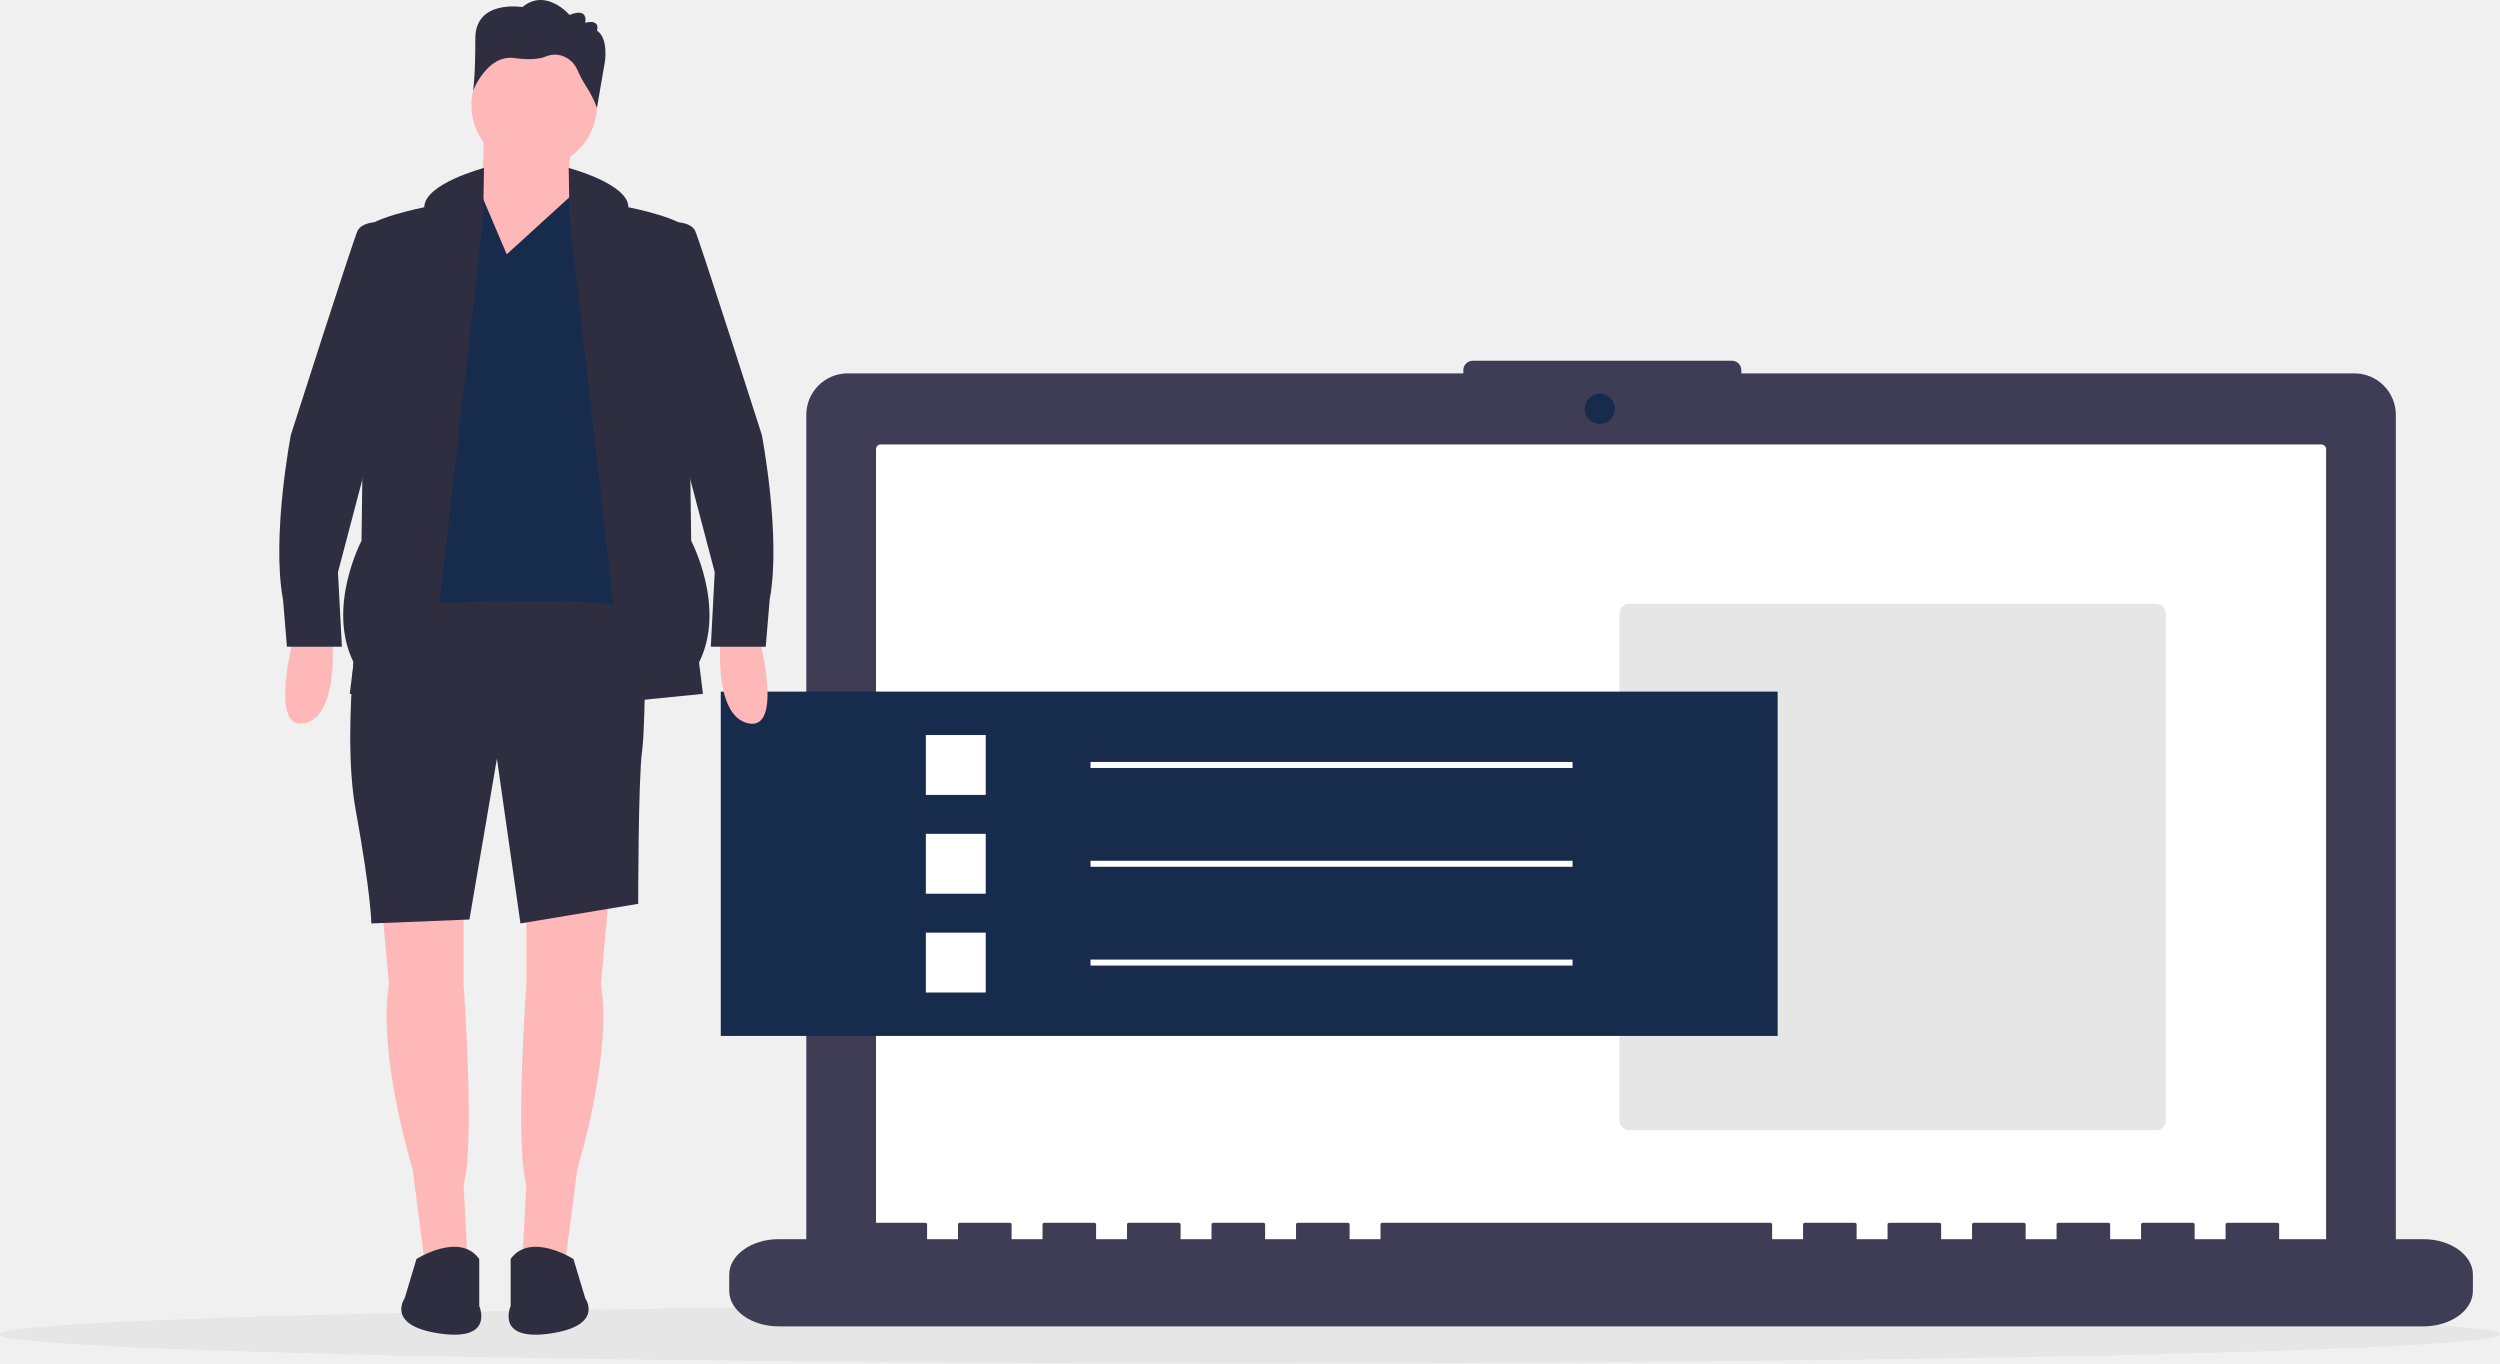
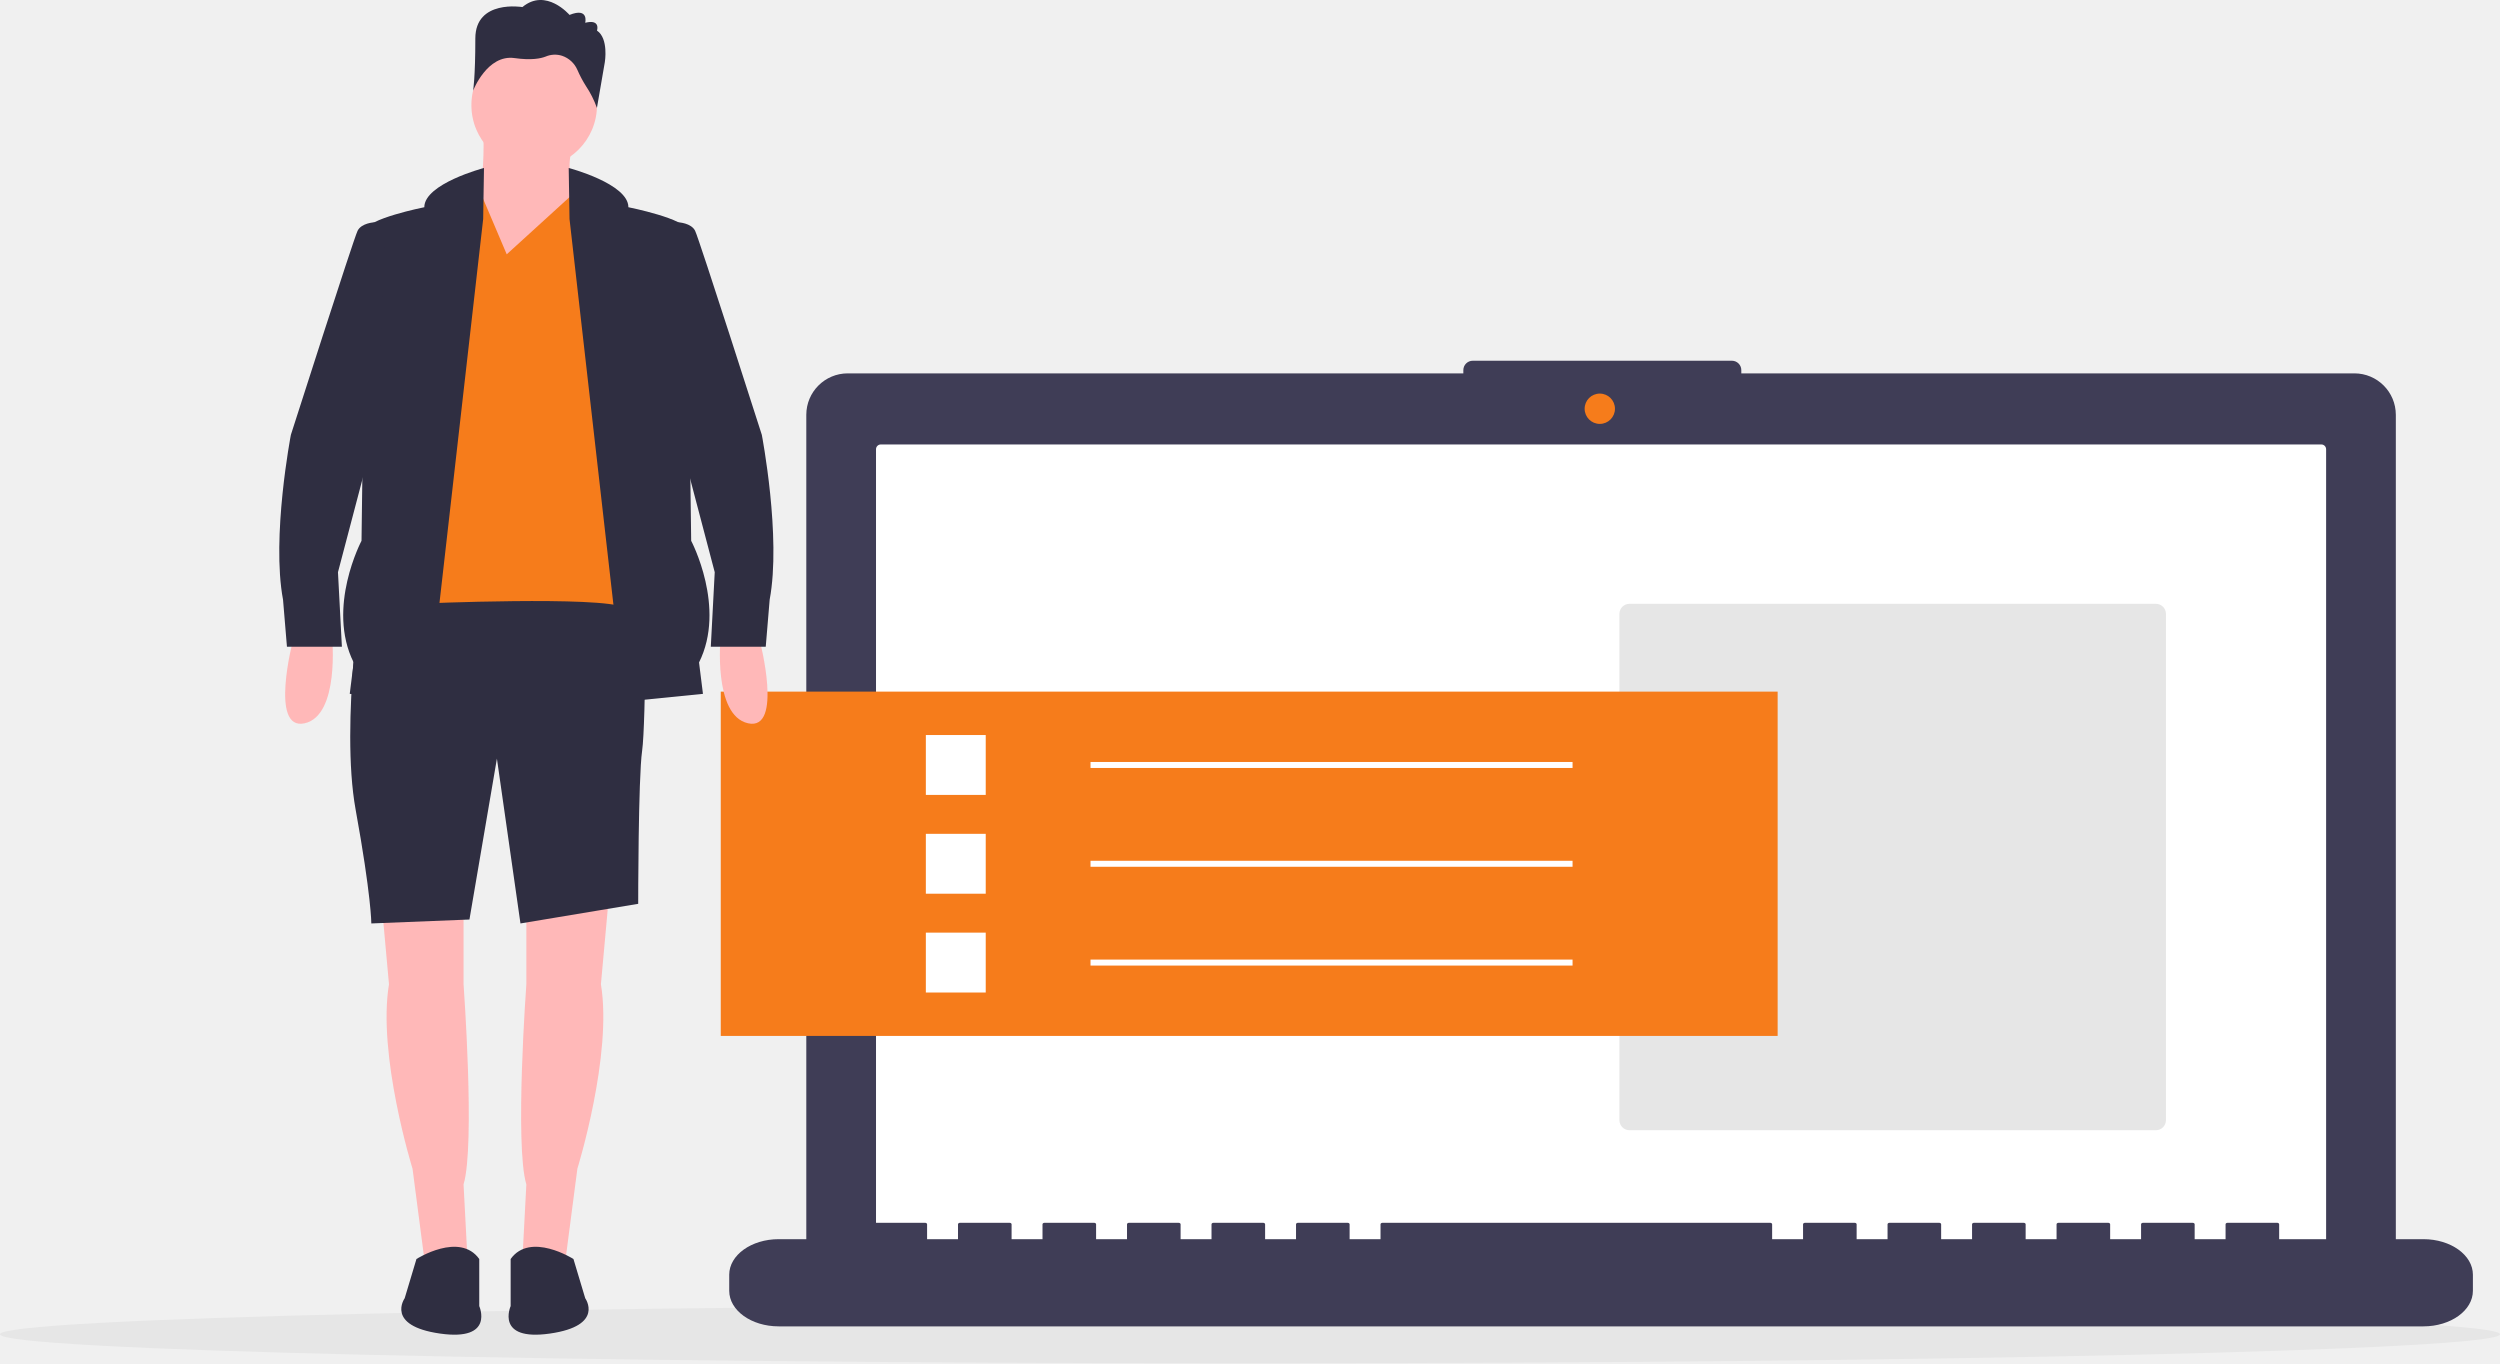
<svg xmlns="http://www.w3.org/2000/svg" id="afc017fa-71c4-4ea6-a0c5-62cd2df9d074" data-name="Layer 1" width="885.358" height="482.802" viewBox="0 0 885.358 482.802">
  <ellipse cx="442.679" cy="472.519" rx="442.679" ry="10.282" fill="#e6e6e6" />
  <path d="M991.101,340.824H773.996v-1.137a3.338,3.338,0,0,0-3.338-3.338H678.89a3.338,3.338,0,0,0-3.338,3.338v1.137H457.552a14.686,14.686,0,0,0-14.686,14.686V652.793a14.686,14.686,0,0,0,14.686,14.686H991.101a14.686,14.686,0,0,0,14.686-14.686V355.509A14.686,14.686,0,0,0,991.101,340.824Z" transform="translate(-157.3212 -208.5992)" fill="#3f3d56" />
  <path d="M469.231,366a1.695,1.695,0,0,0-1.676,1.71v287.689a1.695,1.695,0,0,0,1.676,1.71H979.422a1.695,1.695,0,0,0,1.676-1.71v-287.689A1.695,1.695,0,0,0,979.422,366Z" transform="translate(-157.3212 -208.5992)" fill="#fff" />
-   <circle cx="566.558" cy="144.754" r="5.37" fill="#172b4d" />
+   <circle cx="566.558" cy="144.754" r="5.37" fill="#f67c1b" />
  <path d="M1015.565,647.443H964.47V642.166c0-.29-.327-.525-.73-.525H946.222c-.403,0-.73.235-.73.525v5.277H934.544V642.166c0-.29-.327-.525-.73-.525H916.296c-.403,0-.73.235-.73.525v5.277H904.617V642.166c0-.29-.327-.525-.73-.525H886.369c-.403,0-.73.235-.73.525v5.277h-10.949V642.166c0-.29-.327-.525-.73-.525H856.442c-.403,0-.73.235-.73.525v5.277H844.763V642.166c0-.29-.327-.525-.73-.525H826.515c-.403,0-.73.235-.73.525v5.277H814.837V642.166c0-.29-.327-.525-.73-.525H796.589c-.403,0-.73.235-.73.525v5.277H784.91V642.166c0-.29-.327-.525-.73-.525H646.955c-.403,0-.73.235-.73.525v5.277H635.277V642.166c0-.29-.327-.525-.73-.525H617.029c-.403,0-.73.235-.73.525v5.277h-10.949V642.166c0-.29-.327-.525-.73-.525H587.102c-.403,0-.73.235-.73.525v5.277H575.423V642.166c0-.29-.327-.525-.73-.525H557.175c-.403,0-.73.235-.73.525v5.277H545.496V642.166c0-.29-.327-.525-.73-.525H527.248c-.403,0-.73.235-.73.525v5.277h-10.949V642.166c0-.29-.327-.525-.73-.525H497.322c-.403,0-.73.235-.73.525v5.277H485.643V642.166c0-.29-.327-.525-.73-.525H467.395c-.403,0-.73.235-.73.525v5.277h-33.576c-9.675,0-17.518,5.638-17.518,12.593v5.694c0,6.955,7.843,12.593,17.518,12.593H1015.565c9.675,0,17.518-5.638,17.518-12.593v-5.694C1033.083,653.081,1025.24,647.443,1015.565,647.443Z" transform="translate(-157.3212 -208.5992)" fill="#3f3d56" />
  <rect x="573.506" y="213.837" width="193.548" height="186.423" rx="3.562" fill="#e6e6e6" />
  <path d="M328.435,254.187a120.058,120.058,0,0,1-1.39,25.017s-9.729,22.238,1.39,31.967S360.402,281.984,360.402,281.984c-1.442-8.634-2.273-16.751,0-22.238Z" transform="translate(-157.3212 -208.5992)" fill="#ffb8b8" />
  <path d="M343.724,526.598v30.577s-4.17,56.984,0,70.882l-1.39,26.407h15.288l4.17-31.967s12.509-40.306,8.339-65.323l2.78-30.577Z" transform="translate(-157.3212 -208.5992)" fill="#ffb8b8" />
  <path d="M321.486,526.598v30.577s4.17,56.984,0,70.882l1.39,26.407H307.588l-4.17-31.967s-12.509-40.306-8.339-65.323l-2.78-30.577Z" transform="translate(-157.3212 -208.5992)" fill="#ffb8b8" />
  <path d="M286.045,411.935s-8.339,52.814-2.78,83.391,5.559,40.306,5.559,40.306l34.746-1.39L333.3,477.258l8.339,58.374,41.696-6.949s0-44.475,1.39-54.204,1.39-65.323,1.39-65.323Z" transform="translate(-157.3212 -208.5992)" fill="#2f2e41" />
  <path d="M360.402,654.464s-15.288-9.729-22.238,0v16.678s-5.559,12.509,13.899,9.729,12.509-12.509,12.509-12.509Z" transform="translate(-157.3212 -208.5992)" fill="#2f2e41" />
  <path d="M304.808,654.464s15.288-9.729,22.238,0v16.678s5.559,12.509-13.899,9.729-12.509-12.509-12.509-12.509Z" transform="translate(-157.3212 -208.5992)" fill="#2f2e41" />
  <circle cx="189.182" cy="37.249" r="22.238" fill="#ffb8b8" />
-   <path d="M336.775,298.662l-9.56-22.494-9.898,4.426L304.808,352.866l1.39,69.493s63.933-2.78,72.272,1.39-9.729-136.205-9.729-136.205l-8.339-10.402Z" transform="translate(-157.3212 -208.5992)" fill="#172b4d" />
+   <path d="M336.775,298.662l-9.56-22.494-9.898,4.426L304.808,352.866l1.39,69.493s63.933-2.78,72.272,1.39-9.729-136.205-9.729-136.205l-8.339-10.402Z" transform="translate(-157.3212 -208.5992)" fill="#f67c1b" />
  <path d="M328.724,268.086s-21.136,5.559-21.136,13.899c0,0-20.848,4.17-20.848,8.339s-1.39,109.798-1.39,109.798-12.509,23.627-2.78,43.085l-1.39,11.119,27.797,2.78,19.458-170.952Z" transform="translate(-157.3212 -208.5992)" fill="#2f2e41" />
  <path d="M358.724,268.086s21.136,5.559,21.136,13.899c0,0,20.848,4.17,20.848,8.339s1.39,109.798,1.39,109.798,12.509,23.627,2.78,43.085l1.39,11.119-27.797,2.78-19.458-170.952Z" transform="translate(-157.3212 -208.5992)" fill="#2f2e41" />
  <path d="M364.572,216.661s1.39-5.559-5.559-2.78c0,0-8.339-9.729-16.678-2.78,0,0-16.678-2.78-16.678,11.119s-.786,18.488-.786,18.488,4.956-12.928,14.685-11.538c5.945.849,9.296.142,11.002-.537a8.342,8.342,0,0,1,5.824-.276,9.06,9.06,0,0,1,5.412,4.983,41.764,41.764,0,0,0,3.013,5.698,35.286,35.286,0,0,1,3.913,7.784h0l2.804-16.262s1.39-8.339-2.78-11.119C368.741,219.441,370.131,215.271,364.572,216.661Z" transform="translate(-157.3212 -208.5992)" fill="#2f2e41" />
-   <rect x="255.251" y="244.931" width="374.289" height="121.935" fill="#172b4d" />
+   <rect x="255.251" y="244.931" width="374.289" height="121.935" fill="#f67c1b" />
  <path d="M261.028,435.562s-8.339,31.967,4.17,29.187,9.729-30.577,9.729-30.577Z" transform="translate(-157.3212 -208.5992)" fill="#ffb8b8" />
  <path d="M426.42,435.562s8.339,31.967-4.17,29.187-9.729-30.577-9.729-30.577Z" transform="translate(-157.3212 -208.5992)" fill="#ffb8b8" />
  <path d="M293.689,290.323l-3.836-2.986s-4.503.207-5.893,2.986-23.627,72.272-23.627,72.272-6.949,36.136-2.78,58.374l1.39,16.678h19.458L277.011,411.24l13.899-52.814Z" transform="translate(-157.3212 -208.5992)" fill="#2f2e41" />
  <path d="M393.758,290.323l3.836-2.986s4.503.207,5.893,2.986,23.627,72.272,23.627,72.272,6.949,36.136,2.78,58.374l-1.39,16.678H409.047l1.39-26.407-13.899-52.814Z" transform="translate(-157.3212 -208.5992)" fill="#2f2e41" />
  <rect x="327.882" y="260.306" width="21.206" height="21.206" fill="#fff" />
  <rect x="386.199" y="269.849" width="170.71" height="2.121" fill="#fff" />
  <rect x="327.882" y="295.296" width="21.206" height="21.206" fill="#fff" />
  <rect x="386.199" y="304.839" width="170.71" height="2.121" fill="#fff" />
  <rect x="327.882" y="330.286" width="21.206" height="21.206" fill="#fff" />
  <rect x="386.199" y="339.829" width="170.71" height="2.121" fill="#fff" />
</svg>
